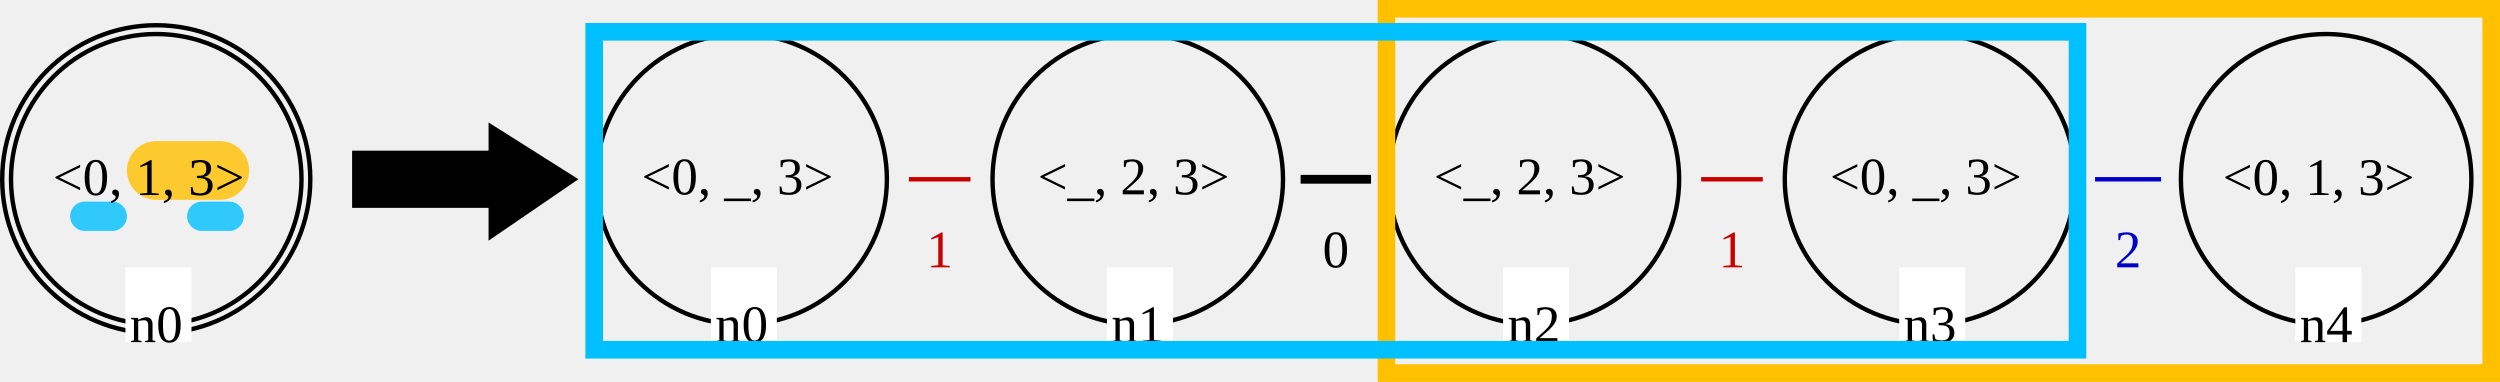
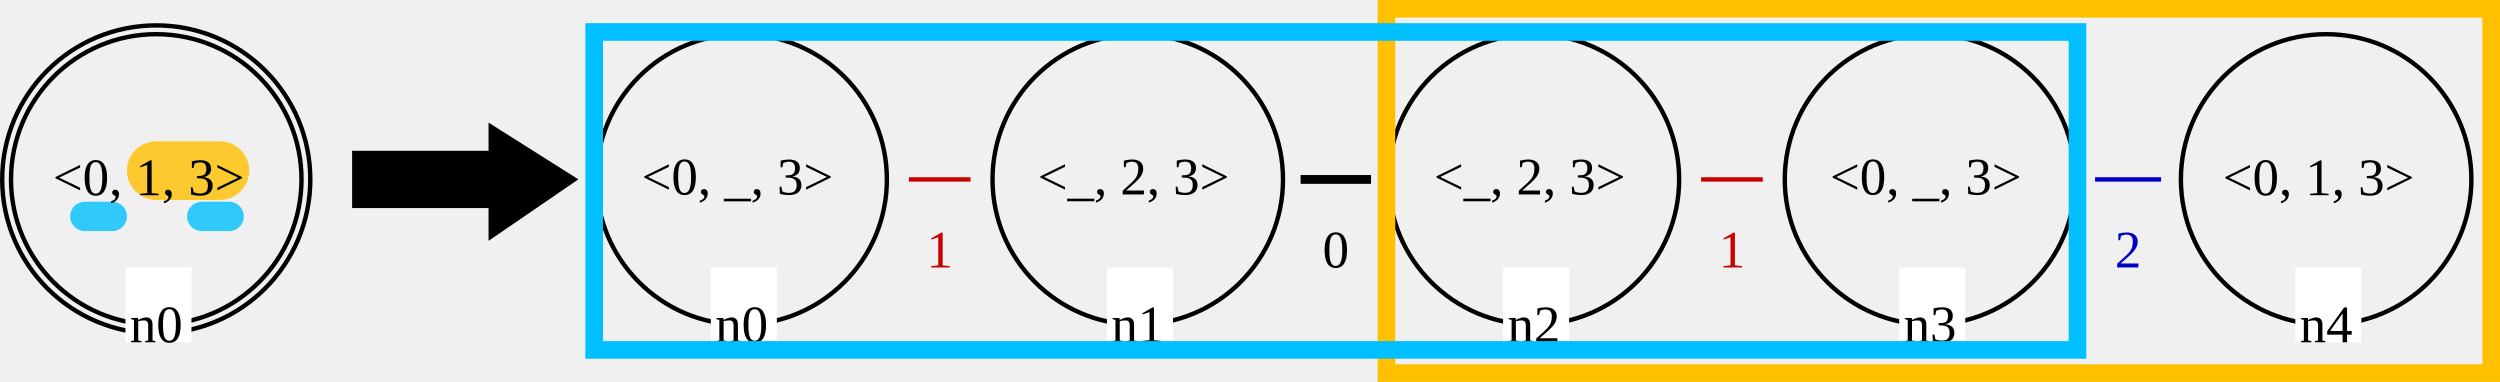
<svg xmlns="http://www.w3.org/2000/svg" version="1.1" font="Noto Sans Regular" font-size="12px" width="568" height="86.766" id="svg3">
  <defs id="defs3" />
-   <circle id="LGn0_0" cx="35.5" cy="40.731" r="33" fill="none" stroke="#000000" stroke-width="1" stroke-linecap="square" />
-   <circle id="LGn0_1" cx="35.5" cy="40.731" r="35" fill="none" stroke="#000000" stroke-width="1" stroke-linecap="square" />
-   <path style="fill:#000000;stroke:#ffc000;stroke-width:13.333;stroke-linecap:round;stroke-dasharray:none;stroke-opacity:0.802" d="M 35.5,38.731 H 49.945" id="path1" />
-   <path style="fill:#000000;stroke:#00c0ff;stroke-width:6.667;stroke-linecap:round;stroke-dasharray:none;stroke-opacity:0.802" d="M 19.276,49.134 H 25.5" id="path2" />
-   <path style="fill:#000000;stroke:#00c0ff;stroke-width:6.667;stroke-linecap:round;stroke-dasharray:none;stroke-opacity:0.802" d="m 45.838,49.134 h 6.224" id="path2-0" />
-   <text id="LGn0_2" x="12.01" y="44.307" fill="#000000">&lt;0, 1, 3&gt;</text>
-   <rect id="LGn0_3" x="28.5" y="60.731" width="15" height="17" fill="#ffffff" />
-   <text id="LGn0_4" x="29.5" y="77.731" fill="#000000">n0</text>
-   <polygon id="0" points="111,29 111,23 130,35 111,48 111,41 80,41 80,29 " stroke="#000000" stroke-width="1" stroke-linecap="square" fill="#000000" transform="translate(0.5,5.731303)" />
-   <circle id="RGn2_0" cx="348.5" cy="40.731" r="33" fill="none" stroke="#000000" stroke-width="1" stroke-linecap="square" />
-   <text id="RGn2_1" x="325.778" y="44.151" fill="#000000">&lt;_, 2, 3&gt;</text>
-   <rect id="RGn2_2" x="341.5" y="60.731" width="15" height="17" fill="#ffffff" />
-   <text id="RGn2_3" x="342.5" y="77.731" fill="#000000">n2</text>
-   <circle id="RGn3_4" cx="438.5" cy="40.731" r="33" fill="none" stroke="#000000" stroke-width="1" stroke-linecap="square" />
-   <text id="RGn3_5" x="415.778" y="44.157" fill="#000000">&lt;0, _, 3&gt;</text>
-   <rect id="RGn3_6" x="431.5" y="60.731" width="15" height="17" fill="#ffffff" />
-   <text id="RGn3_7" x="432.5" y="77.731" fill="#000000">n3</text>
-   <circle id="RGn1_8" cx="258.5" cy="40.731" r="33" fill="none" stroke="#000000" stroke-width="1" stroke-linecap="square" />
-   <text id="RGn1_9" x="235.778" y="44.151" fill="#000000">&lt;_, 2, 3&gt;</text>
-   <rect id="RGn1_10" x="251.5" y="60.731" width="15" height="17" fill="#ffffff" />
-   <text id="RGn1_11" x="252.5" y="77.731" fill="#000000">n1</text>
-   <circle id="RGn0_12" cx="168.5" cy="40.731" r="33" fill="none" stroke="#000000" stroke-width="1" stroke-linecap="square" />
-   <text id="RGn0_13" x="145.778" y="44.157" fill="#000000">&lt;0, _, 3&gt;</text>
-   <rect id="RGn0_14" x="161.5" y="60.731" width="15" height="17" fill="#ffffff" />
-   <text id="RGn0_15" x="162.5" y="77.731" fill="#000000">n0</text>
-   <circle id="RGn4_16" cx="528.5" cy="40.731" r="33" fill="none" stroke="#000000" stroke-width="1" stroke-linecap="square" />
-   <text id="RGn4_17" x="505.01" y="44.307" fill="#000000">&lt;0, 1, 3&gt;</text>
-   <rect id="RGn4_18" x="521.5" y="60.731" width="15" height="17" fill="#ffffff" />
-   <text id="RGn4_19" x="522.5" y="77.731" fill="#000000">n4</text>
-   <line id="RGn1_0_n2_20" x1="296.5" y1="40.731" x2="310.5" y2="40.731" stroke="#000000" stroke-width="2" stroke-linecap="square" />
-   <text id="RGn1_0_n2_21" x="300.5" y="60.731" fill="#000000">0</text>
-   <line id="RGn3_2_n4_22" x1="476.5" y1="40.731" x2="490.5" y2="40.731" stroke="#0000c8" stroke-width="1" stroke-linecap="square" />
-   <text id="RGn3_2_n4_23" x="480.5" y="60.731" fill="#0000c8">2</text>
-   <line id="RGn2_1_n3_24" x1="386.5" y1="40.731" x2="400.5" y2="40.731" stroke="#c80000" stroke-width="1" stroke-linecap="butt" stroke-dasharray="5" style="stroke-dasharray:none" />
-   <text id="RGn2_1_n3_25" x="390.5" y="60.731" fill="#c80000">1</text>
-   <line id="RGn0_1_n1_26" x1="206.5" y1="40.731" x2="220.5" y2="40.731" stroke="#c80000" stroke-width="1" stroke-linecap="butt" stroke-dasharray="5" style="stroke-dasharray:none" />
-   <text id="RGn0_1_n1_27" x="210.5" y="60.731" fill="#c80000">1</text>
+   <circle id="LGn0_0" cx="35.5" cy="40.768" r="33" fill="none" stroke="#000000" stroke-width="1" stroke-linecap="square" />
+   <circle id="LGn0_1" cx="35.5" cy="40.768" r="35" fill="none" stroke="#000000" stroke-width="1" stroke-linecap="square" />
+   <path style="fill:#000000;stroke:#ffc000;stroke-width:13.333;stroke-linecap:round;stroke-dasharray:none;stroke-opacity:0.802" d="M 35.5,38.768 H 49.945" id="path1" />
+   <path style="fill:#000000;stroke:#00c0ff;stroke-width:6.667;stroke-linecap:round;stroke-dasharray:none;stroke-opacity:0.802" d="M 19.276,49.17 H 25.5" id="path2" />
+   <path style="fill:#000000;stroke:#00c0ff;stroke-width:6.667;stroke-linecap:round;stroke-dasharray:none;stroke-opacity:0.802" d="m 45.838,49.17 h 6.224" id="path2-0" />
+   <text id="LGn0_2" x="12.01" y="44.344" fill="#000000">&lt;0, 1, 3&gt;</text>
+   <rect id="LGn0_3" x="28.5" y="60.768" width="15" height="17" fill="#ffffff" />
+   <text id="LGn0_4" x="29.5" y="77.768" fill="#000000">n0</text>
+   <polygon id="0" points="130,35 111,48 111,41 80,41 80,29 111,29 111,23 " stroke="#000000" stroke-width="1" stroke-linecap="square" fill="#000000" transform="translate(0.5,5.767574)" />
+   <circle id="RGn2_0" cx="348.5" cy="40.768" r="33" fill="none" stroke="#000000" stroke-width="1" stroke-linecap="square" />
+   <text id="RGn2_1" x="325.778" y="44.188" fill="#000000">&lt;_, 2, 3&gt;</text>
+   <rect id="RGn2_2" x="341.5" y="60.768" width="15" height="17" fill="#ffffff" />
+   <text id="RGn2_3" x="342.5" y="77.768" fill="#000000">n2</text>
+   <circle id="RGn3_4" cx="438.5" cy="40.768" r="33" fill="none" stroke="#000000" stroke-width="1" stroke-linecap="square" />
+   <text id="RGn3_5" x="415.778" y="44.194" fill="#000000">&lt;0, _, 3&gt;</text>
+   <rect id="RGn3_6" x="431.5" y="60.768" width="15" height="17" fill="#ffffff" />
+   <text id="RGn3_7" x="432.5" y="77.768" fill="#000000">n3</text>
+   <circle id="RGn1_8" cx="258.5" cy="40.768" r="33" fill="none" stroke="#000000" stroke-width="1" stroke-linecap="square" />
+   <text id="RGn1_9" x="235.778" y="44.188" fill="#000000">&lt;_, 2, 3&gt;</text>
+   <rect id="RGn1_10" x="251.5" y="60.768" width="15" height="17" fill="#ffffff" />
+   <text id="RGn1_11" x="252.5" y="77.768" fill="#000000">n1</text>
+   <circle id="RGn0_12" cx="168.5" cy="40.768" r="33" fill="none" stroke="#000000" stroke-width="1" stroke-linecap="square" />
+   <text id="RGn0_13" x="145.778" y="44.194" fill="#000000">&lt;0, _, 3&gt;</text>
+   <rect id="RGn0_14" x="161.5" y="60.768" width="15" height="17" fill="#ffffff" />
+   <text id="RGn0_15" x="162.5" y="77.768" fill="#000000">n0</text>
+   <circle id="RGn4_16" cx="528.5" cy="40.768" r="33" fill="none" stroke="#000000" stroke-width="1" stroke-linecap="square" />
+   <text id="RGn4_17" x="505.01" y="44.344" fill="#000000">&lt;0, 1, 3&gt;</text>
+   <rect id="RGn4_18" x="521.5" y="60.768" width="15" height="17" fill="#ffffff" />
+   <text id="RGn4_19" x="522.5" y="77.768" fill="#000000">n4</text>
+   <line id="RGn1_0_n2_20" x1="296.5" y1="40.768" x2="310.5" y2="40.768" stroke="#000000" stroke-width="2" stroke-linecap="square" />
+   <text id="RGn1_0_n2_21" x="300.5" y="60.768" fill="#000000">0</text>
+   <line id="RGn3_2_n4_22" x1="476.5" y1="40.768" x2="490.5" y2="40.768" stroke="#0000c8" stroke-width="1" stroke-linecap="square" />
+   <text id="RGn3_2_n4_23" x="480.5" y="60.768" fill="#0000c8">2</text>
+   <line id="RGn2_1_n3_24" x1="386.5" y1="40.768" x2="400.5" y2="40.768" stroke="#c80000" stroke-width="1" stroke-linecap="butt" stroke-dasharray="5" style="stroke-dasharray:none" />
+   <text id="RGn2_1_n3_25" x="390.5" y="60.768" fill="#c80000">1</text>
+   <line id="RGn0_1_n1_26" x1="206.5" y1="40.768" x2="220.5" y2="40.768" stroke="#c80000" stroke-width="1" stroke-linecap="butt" stroke-dasharray="5" style="stroke-dasharray:none" />
+   <text id="RGn0_1_n1_27" x="210.5" y="60.768" fill="#c80000">1</text>
  <rect style="fill:none;stroke:#ffc000;stroke-width:4;stroke-dasharray:none;stroke-opacity:1" id="rect4-6" width="251" height="82.766" x="315" y="2" ry="0" />
-   <rect style="mix-blend-mode:normal;fill:none;stroke:#00c0ff;stroke-width:4;stroke-dasharray:none;stroke-opacity:0.999" id="rect4-6-6" width="337" height="72.231" x="135" y="7.231" ry="0" />
+   <rect style="mix-blend-mode:normal;fill:none;stroke:#00c0ff;stroke-width:4;stroke-dasharray:none;stroke-opacity:0.999" id="rect4-6-6" width="337" height="72.231" x="135" y="7.268" ry="0" />
</svg>
